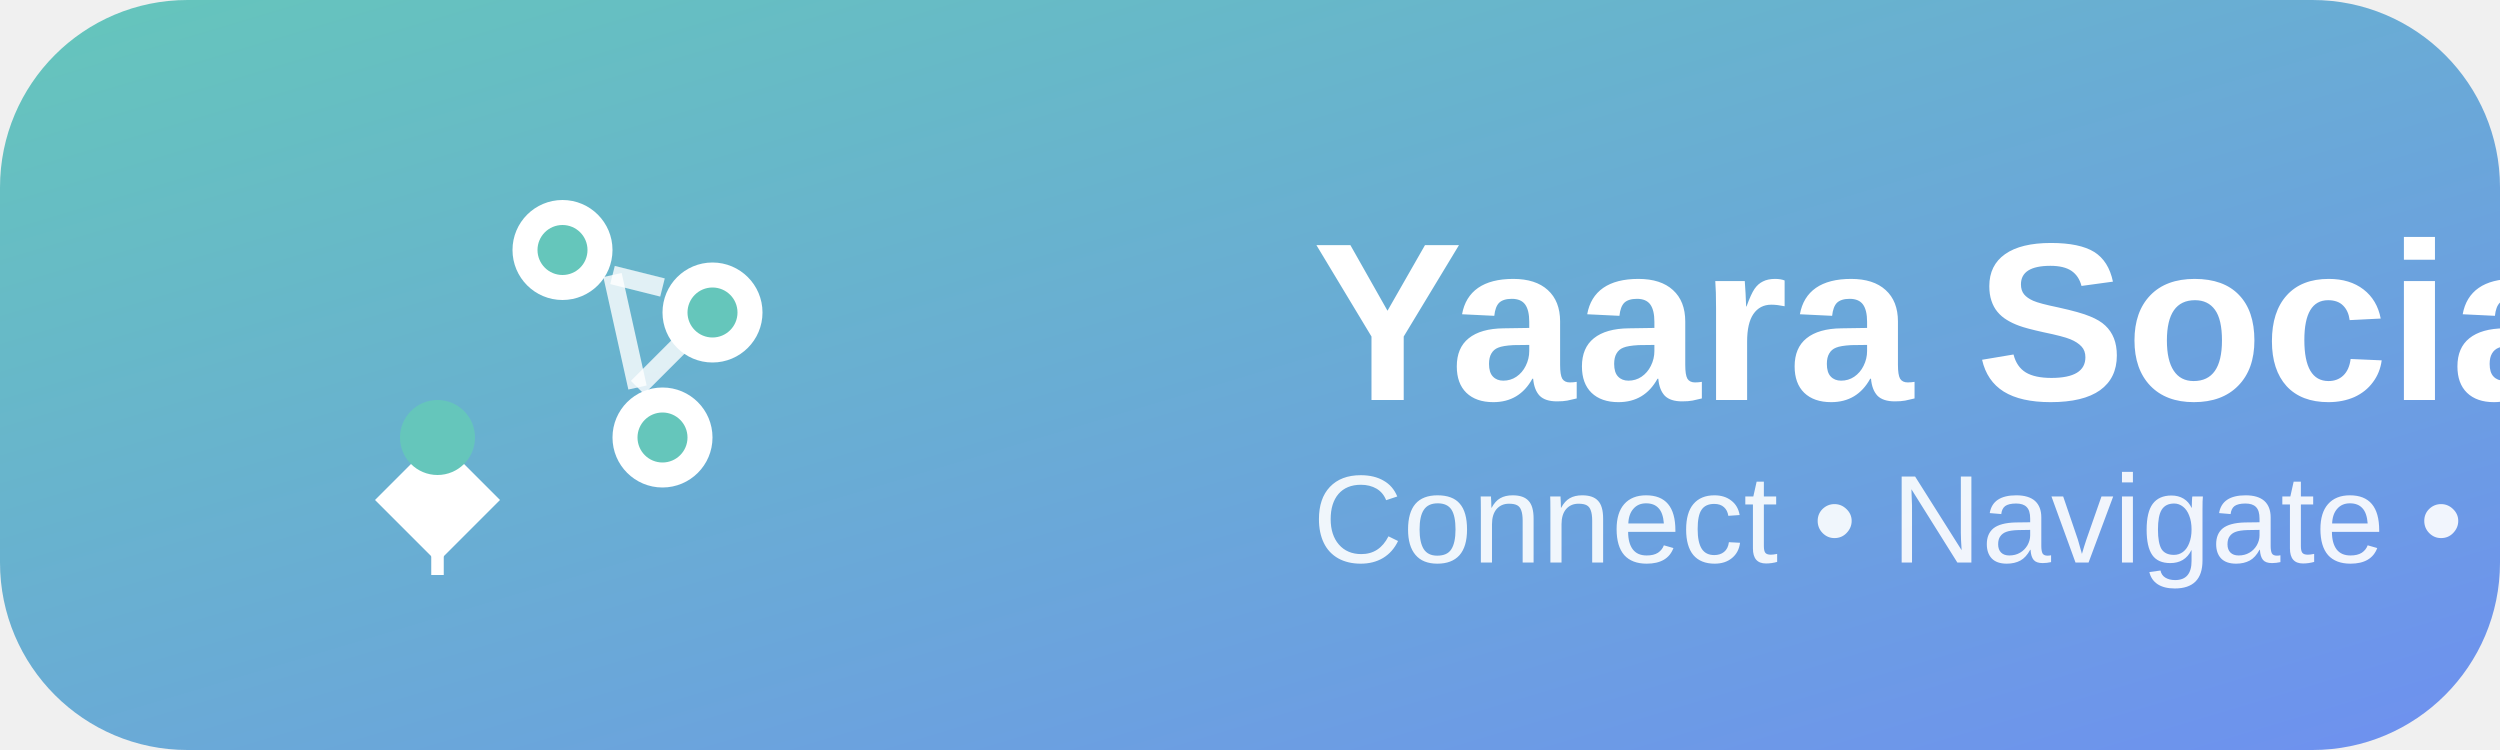
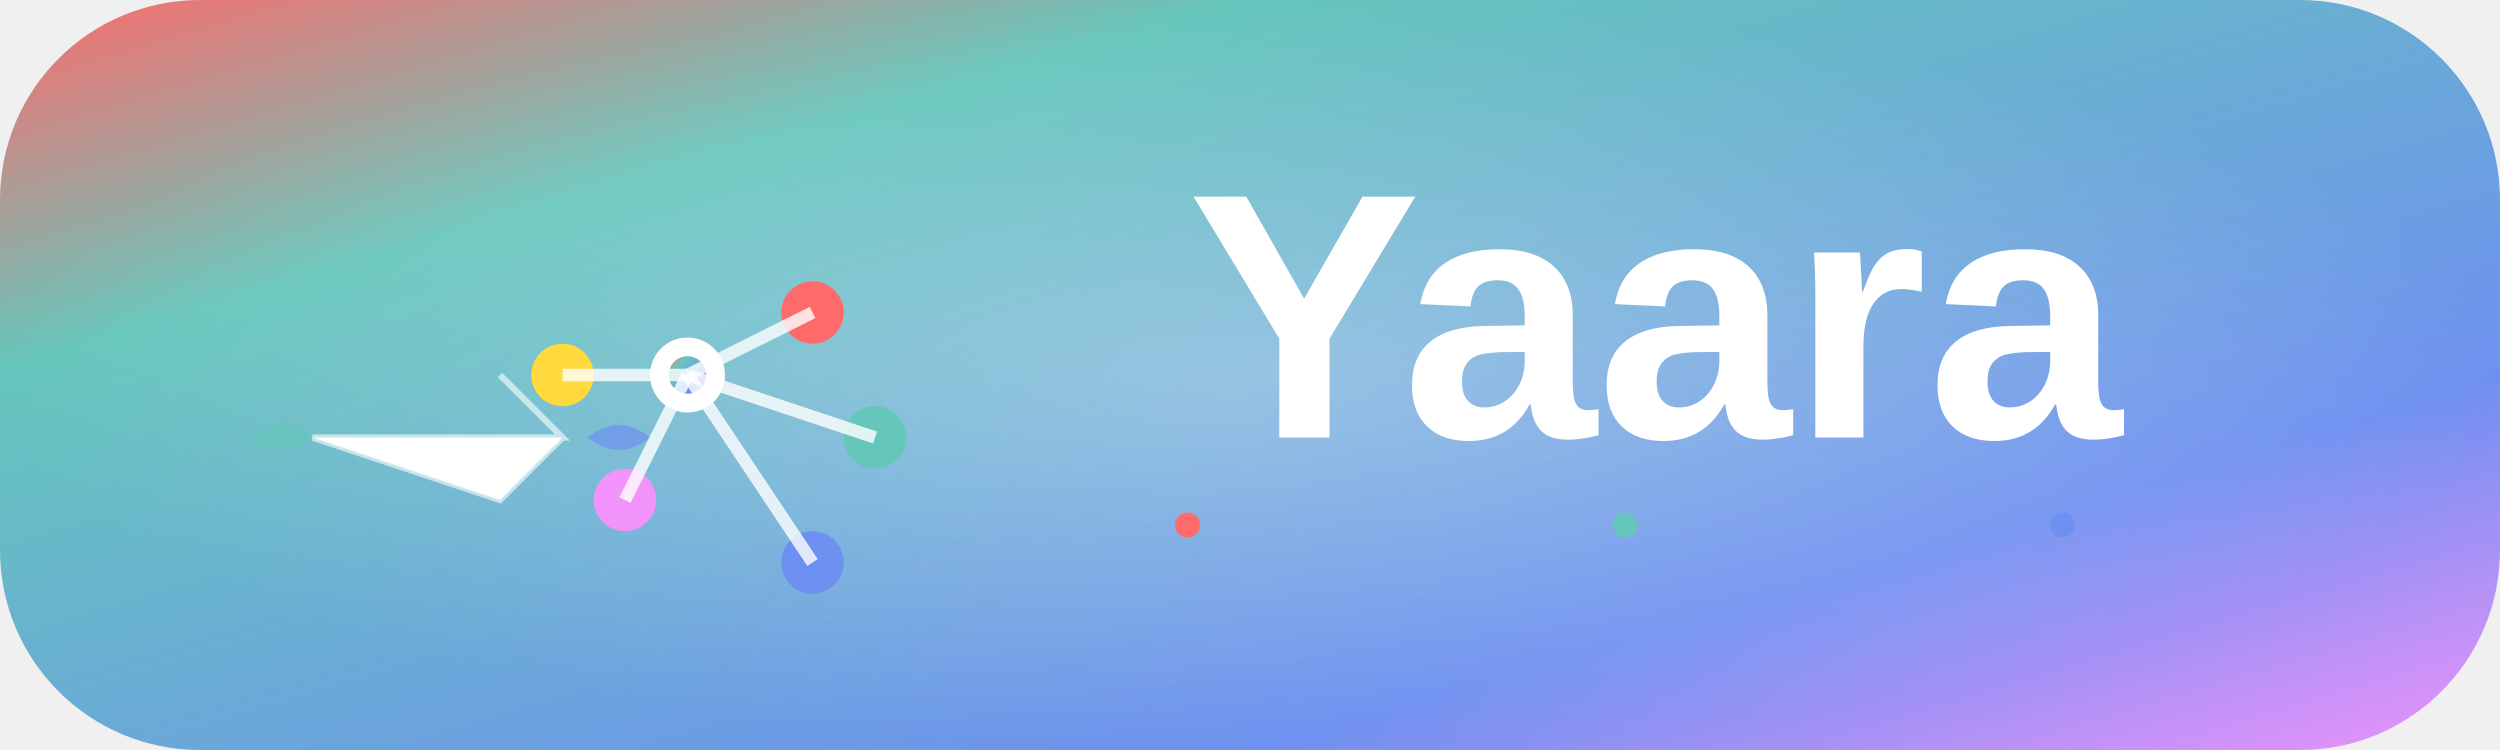
<svg xmlns="http://www.w3.org/2000/svg" width="200" height="60" viewBox="0 0 200 60" fill="none">
  <defs>
    <linearGradient id="gradient" x1="0%" y1="0%" x2="100%" y2="100%">
-       <stop offset="0%" style="stop-color:#65c6bb;stop-opacity:1" />
-       <stop offset="100%" style="stop-color:#6e90f0;stop-opacity:1" />
+       <stop offset="0%" style="stop-color:#ff6b6b;stop-opacity:1" />
+       <stop offset="25%" style="stop-color:#65c6bb;stop-opacity:1" />
+       <stop offset="75%" style="stop-color:#6e90f0;stop-opacity:1" />
+       <stop offset="100%" style="stop-color:#f093fb;stop-opacity:1" />
    </linearGradient>
+     <radialGradient id="glow" cx="50%" cy="50%" r="50%">
+       <stop offset="0%" style="stop-color:#ffffff;stop-opacity:0.3" />
+       <stop offset="100%" style="stop-color:#ffffff;stop-opacity:0" />
+     </radialGradient>
  </defs>
-   <rect width="200" height="60" rx="15" fill="url(#gradient)" />
-   <g transform="translate(15, 15)">
-     <path d="M15 25 L20 30 L25 25 L20 20 Z" fill="#fff" />
-     <circle cx="20" cy="20" r="3" fill="#65c6bb" />
-     <rect x="19.5" y="23" width="1" height="8" fill="#fff" />
+   <rect width="200" height="60" rx="16" fill="url(#gradient)" />
+   <rect width="200" height="60" rx="16" fill="url(#glow)" />
+   <g transform="translate(20, 15)">
+     <path d="M5 20 L25 20 L20 15 L25 20 L20 25 Z" fill="#fff" />
+     <path d="M5 20 L25 20 L20 15 L25 20 L20 25 Z" fill="none" stroke="#fff" stroke-width="0.5" opacity="0.6" />
+     <path d="M0 20 Q2.5 18 5 20 Q2.5 22 0 20" fill="#65c6bb" opacity="0.7" />
+     <path d="M27 20 Q29.5 18 32 20 Q29.5 22 27 20" fill="#6e90f0" opacity="0.7" />
  </g>
-   <g transform="translate(45, 20)">
-     <circle cx="0" cy="0" r="4" fill="#fff" />
-     <circle cx="0" cy="0" r="2" fill="#65c6bb" />
-     <circle cx="12" cy="5" r="4" fill="#fff" />
-     <circle cx="12" cy="5" r="2" fill="#65c6bb" />
-     <circle cx="8" cy="15" r="4" fill="#fff" />
-     <circle cx="8" cy="15" r="2" fill="#65c6bb" />
-     <line x1="4" y1="2" x2="8" y2="3" stroke="#fff" stroke-width="1.5" opacity="0.8" />
-     <line x1="4" y1="2" x2="6" y2="11" stroke="#fff" stroke-width="1.5" opacity="0.8" />
-     <line x1="10" y1="7" x2="6" y2="11" stroke="#fff" stroke-width="1.5" opacity="0.8" />
+   <g transform="translate(50, 25)">
+     <circle cx="5" cy="5" r="3" fill="#fff" />
+     <circle cx="5" cy="5" r="1.5" fill="url(#gradient)" />
+     <circle cx="15" cy="0" r="2.5" fill="#ff6b6b" />
+     <circle cx="20" cy="10" r="2.5" fill="#65c6bb" />
+     <circle cx="15" cy="20" r="2.5" fill="#6e90f0" />
+     <circle cx="0" cy="15" r="2.5" fill="#f093fb" />
+     <circle cx="-5" cy="5" r="2.5" fill="#ffd93d" />
+     <line x1="5" y1="5" x2="15" y2="0" stroke="#fff" stroke-width="1" opacity="0.8" />
+     <line x1="5" y1="5" x2="20" y2="10" stroke="#fff" stroke-width="1" opacity="0.8" />
+     <line x1="5" y1="5" x2="15" y2="20" stroke="#fff" stroke-width="1" opacity="0.8" />
+     <line x1="5" y1="5" x2="0" y2="15" stroke="#fff" stroke-width="1" opacity="0.8" />
+     <line x1="5" y1="5" x2="-5" y2="5" stroke="#fff" stroke-width="1" opacity="0.8" />
  </g>
-   <text x="105" y="32" font-family="Segoe UI, Arial, sans-serif" font-size="18" font-weight="bold" fill="#fff">
-     Yaara Social
+   <text x="95" y="35" font-family="Segoe UI, Arial, sans-serif" font-size="28" font-weight="900" fill="#fff">
+     Yaara
  </text>
-   <text x="105" y="45" font-family="Segoe UI, Arial, sans-serif" font-size="10" fill="#fff" opacity="0.9">
-     Connect • Navigate • Community
-   </text>
+   <circle cx="95" cy="42" r="1" fill="#ff6b6b" />
+   <circle cx="130" cy="42" r="1" fill="#65c6bb" />
+   <circle cx="165" cy="42" r="1" fill="#6e90f0" />
</svg>
